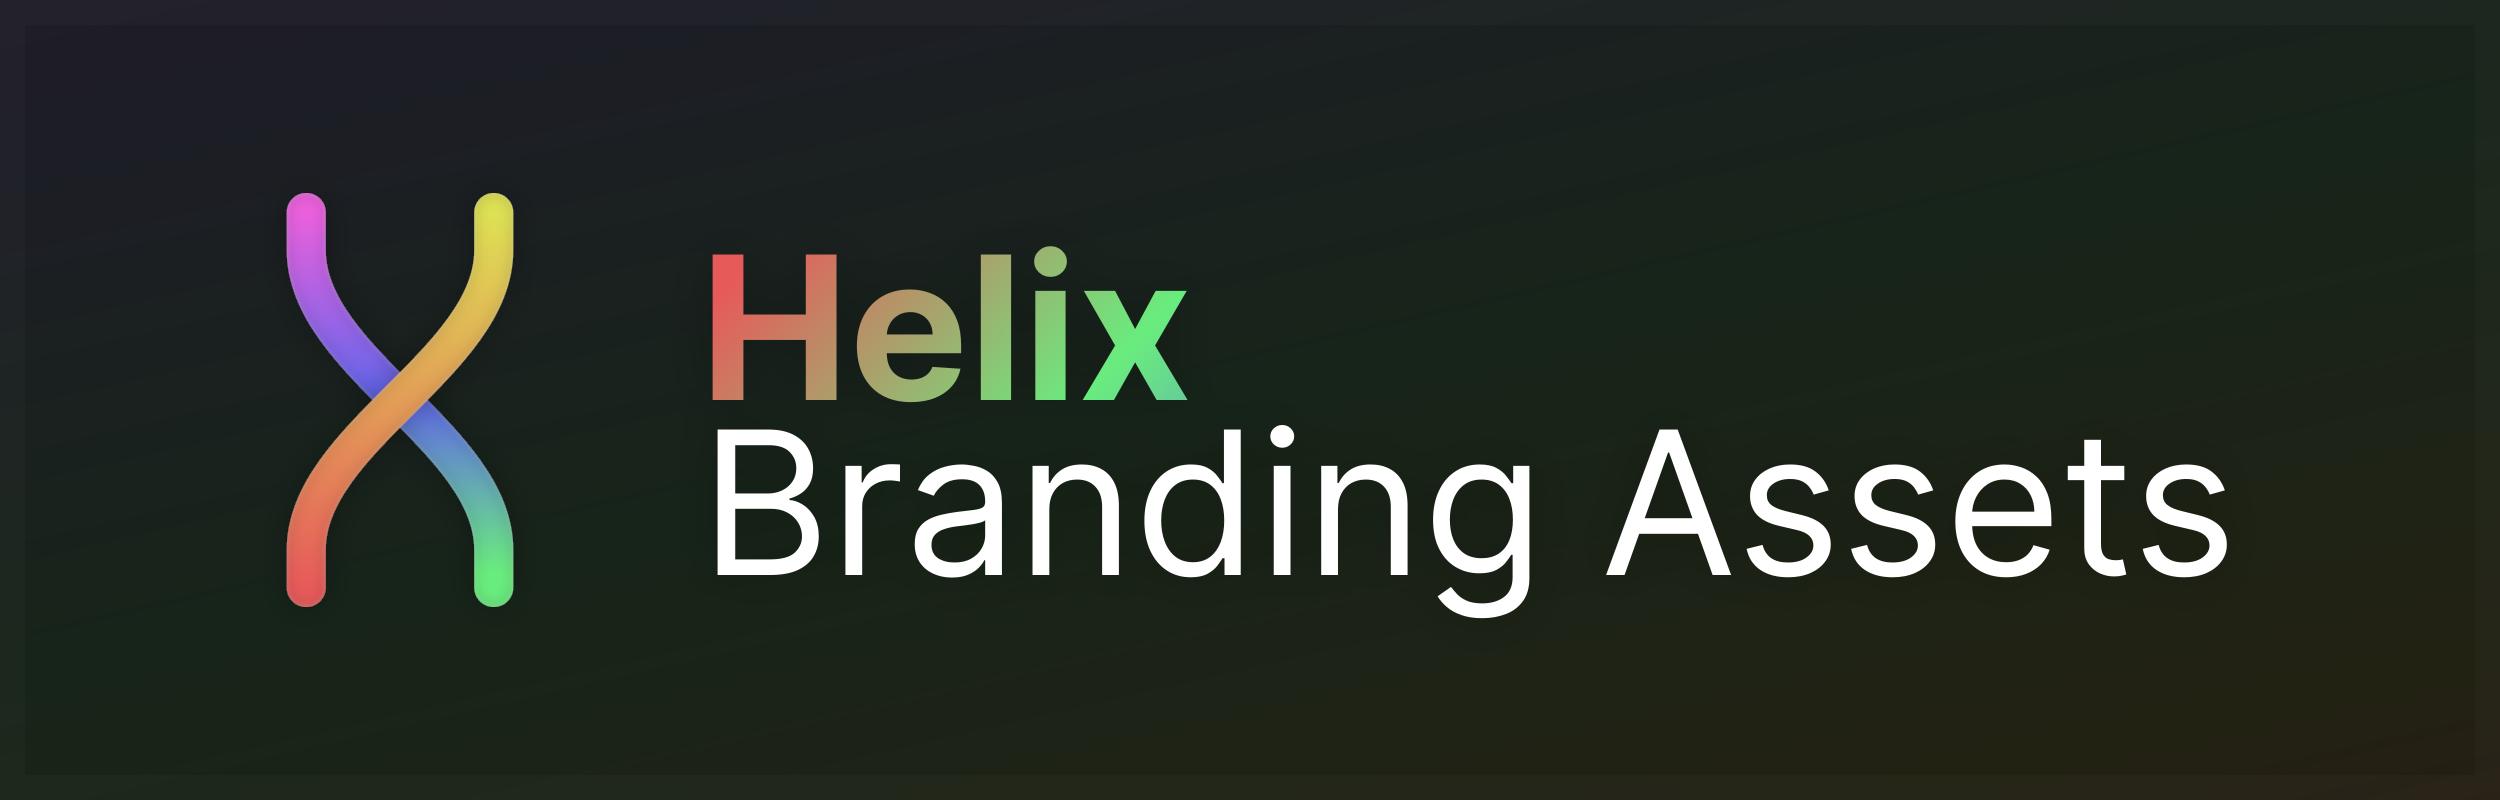
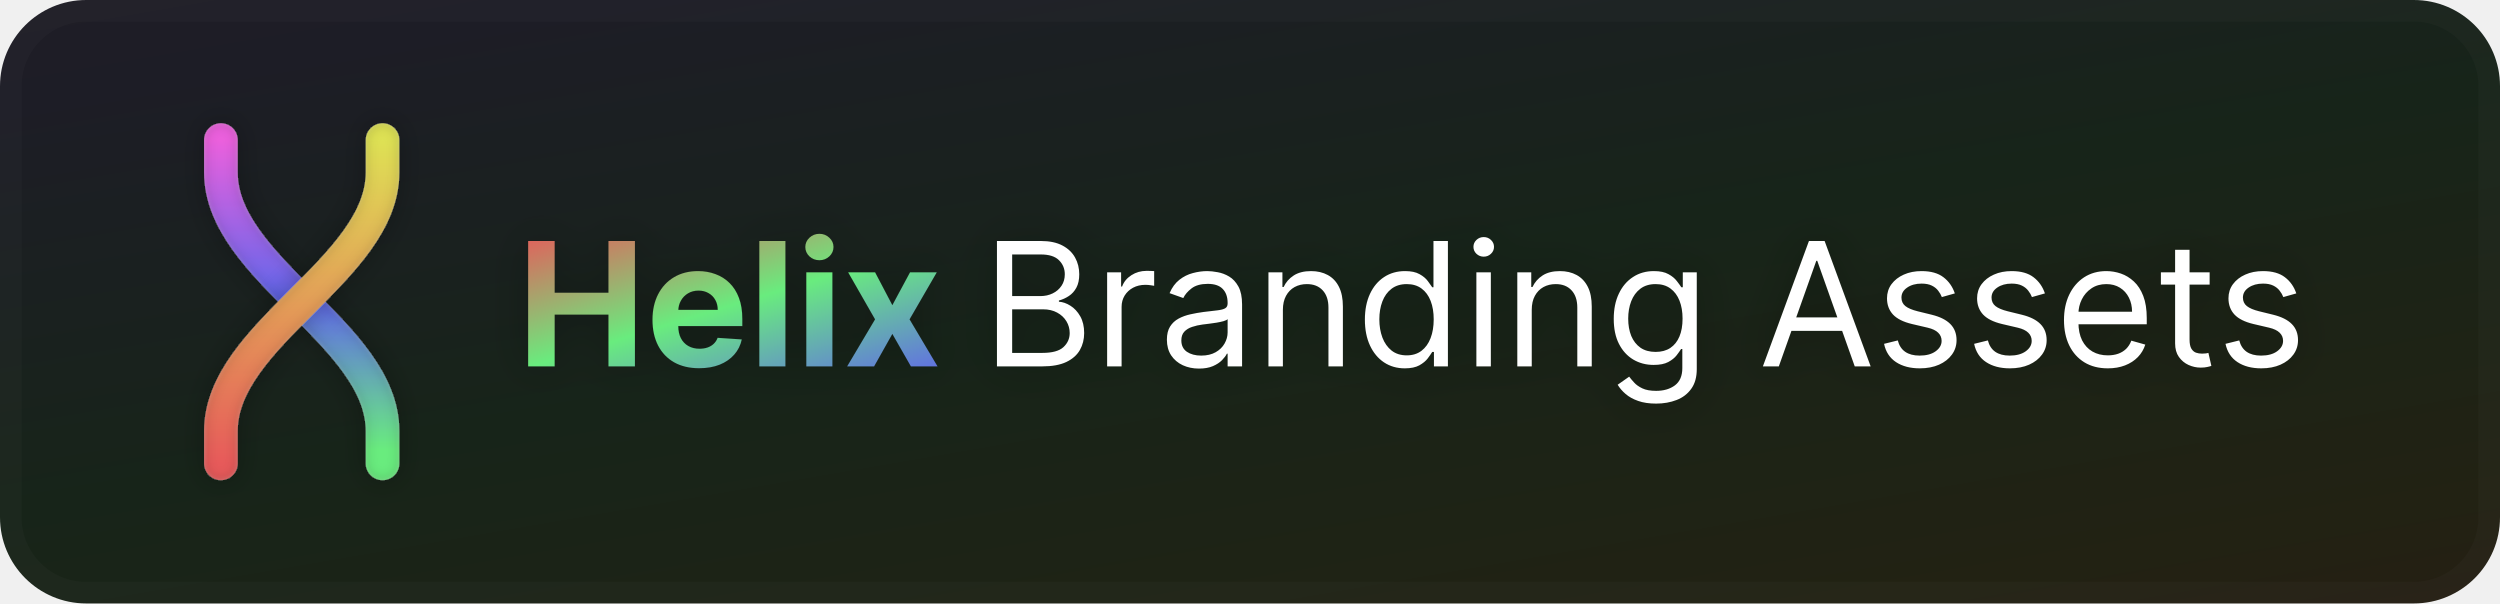
- <svg xmlns="http://www.w3.org/2000/svg" width="100" height="32" viewBox="0 0 100 32" fill="none">
-   <rect width="100" height="32" fill="url(#paint0_linear_5_78)" />
-   <g filter="url(#filter0_dii_5_78)">
-     <path d="M19.75 23.5C19.75 23 19.75 24.4 19.75 22C19.75 17.5 12.25 14.5 12.25 10C12.25 7.6 12.25 9.25 12.25 8.5" stroke="url(#paint1_linear_5_78)" stroke-width="1.562" stroke-linecap="round" />
+ <svg xmlns="http://www.w3.org/2000/svg" width="116" height="28" viewBox="0 0 116 28" fill="none">
+   <rect width="116" height="28" rx="4" fill="url(#paint0_linear_5_79)" />
+   <g filter="url(#filter0_dii_5_79)">
+     <path d="M17.75 21.5C17.75 21 17.75 22.4 17.75 20C17.75 15.5 10.25 12.5 10.25 8C10.25 5.6 10.25 7.25 10.25 6.5" stroke="url(#paint1_linear_5_79)" stroke-width="1.562" stroke-linecap="round" />
  </g>
-   <g filter="url(#filter1_dii_5_78)">
-     <path d="M12.25 23.5C12.25 23 12.25 24.4 12.25 22C12.25 17.5 19.75 14.5 19.75 10C19.75 7.6 19.75 9.25 19.75 8.5" stroke="url(#paint2_linear_5_78)" stroke-width="1.562" stroke-linecap="round" />
+   <g filter="url(#filter1_dii_5_79)">
+     <path d="M10.25 21.5C10.25 21 10.25 22.4 10.25 20C10.25 15.5 17.75 12.5 17.75 8C17.75 5.6 17.75 7.25 17.75 6.5" stroke="url(#paint2_linear_5_79)" stroke-width="1.562" stroke-linecap="round" />
  </g>
-   <g filter="url(#filter2_d_5_78)">
-     <path d="M28.506 16V10.182H29.736V12.582H32.233V10.182H33.46V16H32.233V13.597H29.736V16H28.506ZM36.44 16.085C35.992 16.085 35.605 15.994 35.281 15.812C34.959 15.629 34.711 15.369 34.537 15.034C34.363 14.697 34.276 14.298 34.276 13.838C34.276 13.389 34.363 12.995 34.537 12.656C34.711 12.317 34.956 12.053 35.273 11.864C35.591 11.674 35.964 11.579 36.392 11.579C36.68 11.579 36.948 11.626 37.196 11.719C37.446 11.81 37.664 11.947 37.849 12.131C38.037 12.314 38.183 12.546 38.287 12.824C38.391 13.1 38.443 13.424 38.443 13.796V14.128H34.758V13.378H37.304C37.304 13.204 37.266 13.049 37.19 12.915C37.115 12.78 37.01 12.675 36.875 12.599C36.742 12.522 36.588 12.483 36.412 12.483C36.228 12.483 36.065 12.526 35.923 12.611C35.783 12.694 35.673 12.807 35.594 12.949C35.514 13.089 35.474 13.245 35.472 13.418V14.131C35.472 14.347 35.511 14.533 35.591 14.69C35.672 14.848 35.787 14.969 35.935 15.054C36.082 15.139 36.258 15.182 36.46 15.182C36.595 15.182 36.718 15.163 36.83 15.125C36.941 15.087 37.037 15.03 37.117 14.954C37.196 14.879 37.257 14.786 37.298 14.676L38.418 14.75C38.361 15.019 38.244 15.254 38.068 15.454C37.894 15.653 37.669 15.809 37.392 15.921C37.117 16.03 36.8 16.085 36.44 16.085ZM40.443 10.182V16H39.233V10.182H40.443ZM41.413 16V11.636H42.623V16H41.413ZM42.021 11.074C41.841 11.074 41.686 11.014 41.557 10.895C41.431 10.774 41.367 10.629 41.367 10.46C41.367 10.294 41.431 10.151 41.557 10.031C41.686 9.91 41.841 9.849 42.021 9.849C42.2 9.849 42.354 9.91 42.481 10.031C42.61 10.151 42.674 10.294 42.674 10.46C42.674 10.629 42.61 10.774 42.481 10.895C42.354 11.014 42.2 11.074 42.021 11.074ZM44.604 11.636L45.405 13.162L46.226 11.636H47.467L46.203 13.818L47.501 16H46.266L45.405 14.492L44.558 16H43.308L44.604 13.818L43.354 11.636H44.604Z" fill="url(#paint3_linear_5_78)" />
-     <path d="M28.704 23V17.182H30.739C31.144 17.182 31.478 17.252 31.741 17.392C32.005 17.53 32.201 17.717 32.33 17.952C32.458 18.185 32.523 18.443 32.523 18.727C32.523 18.977 32.478 19.184 32.389 19.347C32.302 19.509 32.187 19.638 32.043 19.733C31.901 19.828 31.746 19.898 31.579 19.943V20C31.758 20.011 31.937 20.074 32.117 20.188C32.296 20.301 32.447 20.464 32.568 20.676C32.689 20.888 32.75 21.148 32.75 21.454C32.75 21.746 32.684 22.009 32.551 22.241C32.419 22.474 32.209 22.659 31.923 22.796C31.637 22.932 31.265 23 30.807 23H28.704ZM29.409 22.375H30.807C31.267 22.375 31.594 22.286 31.787 22.108C31.982 21.928 32.08 21.71 32.08 21.454C32.08 21.258 32.029 21.076 31.929 20.909C31.829 20.741 31.686 20.606 31.5 20.506C31.314 20.403 31.095 20.352 30.841 20.352H29.409V22.375ZM29.409 19.739H30.716C30.928 19.739 31.119 19.697 31.29 19.614C31.462 19.53 31.599 19.413 31.699 19.261C31.801 19.11 31.852 18.932 31.852 18.727C31.852 18.472 31.763 18.255 31.585 18.077C31.407 17.897 31.125 17.807 30.739 17.807H29.409V19.739ZM33.817 23V18.636H34.465V19.296H34.51C34.59 19.079 34.733 18.904 34.942 18.77C35.15 18.635 35.385 18.568 35.646 18.568C35.696 18.568 35.757 18.569 35.831 18.571C35.905 18.573 35.961 18.576 35.999 18.579V19.261C35.976 19.256 35.924 19.247 35.842 19.236C35.763 19.223 35.678 19.216 35.59 19.216C35.377 19.216 35.188 19.26 35.021 19.349C34.856 19.437 34.726 19.558 34.629 19.713C34.535 19.866 34.487 20.042 34.487 20.239V23H33.817ZM38.077 23.102C37.801 23.102 37.55 23.05 37.325 22.946C37.099 22.84 36.92 22.688 36.788 22.489C36.655 22.288 36.589 22.046 36.589 21.761C36.589 21.511 36.638 21.309 36.736 21.153C36.835 20.996 36.967 20.873 37.131 20.784C37.296 20.695 37.478 20.629 37.677 20.585C37.878 20.54 38.079 20.504 38.282 20.477C38.547 20.443 38.762 20.418 38.927 20.401C39.093 20.382 39.215 20.35 39.291 20.307C39.368 20.263 39.407 20.188 39.407 20.079V20.057C39.407 19.776 39.33 19.559 39.177 19.403C39.025 19.248 38.795 19.171 38.486 19.171C38.166 19.171 37.916 19.241 37.734 19.381C37.552 19.521 37.424 19.671 37.35 19.829L36.714 19.602C36.827 19.337 36.979 19.131 37.168 18.983C37.36 18.833 37.568 18.729 37.793 18.671C38.021 18.61 38.244 18.579 38.464 18.579C38.604 18.579 38.765 18.597 38.947 18.631C39.13 18.663 39.307 18.73 39.478 18.832C39.65 18.935 39.793 19.089 39.907 19.296C40.021 19.502 40.077 19.778 40.077 20.125V23H39.407V22.409H39.373C39.327 22.504 39.252 22.605 39.146 22.713C39.039 22.821 38.898 22.913 38.722 22.989C38.546 23.064 38.331 23.102 38.077 23.102ZM38.18 22.5C38.445 22.5 38.668 22.448 38.85 22.344C39.034 22.24 39.172 22.105 39.265 21.94C39.36 21.776 39.407 21.602 39.407 21.421V20.807C39.379 20.841 39.316 20.872 39.219 20.901C39.125 20.927 39.015 20.951 38.89 20.972C38.767 20.991 38.647 21.008 38.529 21.023C38.414 21.036 38.32 21.047 38.248 21.057C38.074 21.079 37.911 21.116 37.759 21.168C37.61 21.217 37.488 21.292 37.396 21.392C37.305 21.491 37.259 21.625 37.259 21.796C37.259 22.028 37.345 22.204 37.518 22.324C37.692 22.441 37.913 22.5 38.18 22.5ZM41.972 20.375V23H41.301V18.636H41.949V19.318H42.006C42.108 19.097 42.263 18.919 42.472 18.784C42.68 18.648 42.949 18.579 43.278 18.579C43.574 18.579 43.832 18.64 44.054 18.761C44.276 18.881 44.448 19.062 44.571 19.307C44.694 19.549 44.756 19.856 44.756 20.227V23H44.085V20.273C44.085 19.93 43.996 19.663 43.818 19.472C43.64 19.278 43.396 19.182 43.085 19.182C42.871 19.182 42.68 19.228 42.511 19.321C42.345 19.414 42.213 19.549 42.117 19.727C42.02 19.905 41.972 20.121 41.972 20.375ZM47.629 23.091C47.265 23.091 46.944 22.999 46.666 22.815C46.387 22.63 46.169 22.368 46.012 22.031C45.855 21.692 45.776 21.292 45.776 20.829C45.776 20.371 45.855 19.974 46.012 19.636C46.169 19.299 46.388 19.039 46.668 18.855C46.949 18.671 47.273 18.579 47.64 18.579C47.924 18.579 48.148 18.627 48.313 18.722C48.48 18.814 48.607 18.921 48.694 19.04C48.783 19.157 48.852 19.254 48.901 19.329H48.958V17.182H49.629V23H48.981V22.329H48.901C48.852 22.409 48.782 22.509 48.691 22.631C48.6 22.75 48.47 22.857 48.302 22.952C48.133 23.044 47.909 23.091 47.629 23.091ZM47.719 22.489C47.988 22.489 48.216 22.419 48.401 22.278C48.587 22.136 48.728 21.94 48.825 21.69C48.921 21.438 48.969 21.148 48.969 20.818C48.969 20.492 48.922 20.207 48.827 19.963C48.733 19.717 48.593 19.526 48.407 19.389C48.221 19.251 47.992 19.182 47.719 19.182C47.435 19.182 47.199 19.255 47.009 19.401C46.822 19.544 46.681 19.741 46.586 19.989C46.493 20.235 46.447 20.511 46.447 20.818C46.447 21.129 46.494 21.411 46.589 21.665C46.685 21.917 46.827 22.117 47.015 22.267C47.204 22.415 47.439 22.489 47.719 22.489ZM50.95 23V18.636H51.62V23H50.95ZM51.291 17.909C51.16 17.909 51.047 17.865 50.952 17.776C50.86 17.687 50.813 17.579 50.813 17.454C50.813 17.329 50.86 17.223 50.952 17.134C51.047 17.044 51.16 17 51.291 17C51.421 17 51.533 17.044 51.626 17.134C51.72 17.223 51.768 17.329 51.768 17.454C51.768 17.579 51.72 17.687 51.626 17.776C51.533 17.865 51.421 17.909 51.291 17.909ZM53.519 20.375V23H52.848V18.636H53.496V19.318H53.553C53.655 19.097 53.81 18.919 54.019 18.784C54.227 18.648 54.496 18.579 54.825 18.579C55.121 18.579 55.379 18.64 55.601 18.761C55.822 18.881 55.995 19.062 56.118 19.307C56.241 19.549 56.303 19.856 56.303 20.227V23H55.632V20.273C55.632 19.93 55.543 19.663 55.365 19.472C55.187 19.278 54.943 19.182 54.632 19.182C54.418 19.182 54.227 19.228 54.058 19.321C53.892 19.414 53.76 19.549 53.663 19.727C53.567 19.905 53.519 20.121 53.519 20.375ZM59.289 24.727C58.965 24.727 58.687 24.686 58.454 24.602C58.221 24.521 58.027 24.413 57.871 24.278C57.718 24.146 57.596 24.004 57.505 23.852L58.039 23.477C58.1 23.557 58.176 23.648 58.269 23.75C58.362 23.854 58.489 23.944 58.65 24.02C58.813 24.098 59.026 24.136 59.289 24.136C59.641 24.136 59.932 24.051 60.161 23.881C60.39 23.71 60.505 23.443 60.505 23.079V22.193H60.448C60.399 22.273 60.329 22.371 60.238 22.489C60.149 22.604 60.02 22.707 59.852 22.798C59.685 22.887 59.459 22.932 59.175 22.932C58.823 22.932 58.507 22.849 58.227 22.682C57.948 22.515 57.727 22.273 57.565 21.954C57.404 21.636 57.323 21.25 57.323 20.796C57.323 20.349 57.402 19.959 57.559 19.628C57.716 19.294 57.935 19.037 58.215 18.855C58.495 18.671 58.819 18.579 59.187 18.579C59.471 18.579 59.696 18.627 59.863 18.722C60.032 18.814 60.16 18.921 60.249 19.04C60.34 19.157 60.41 19.254 60.459 19.329H60.528V18.636H61.175V23.125C61.175 23.5 61.09 23.805 60.92 24.04C60.751 24.276 60.524 24.45 60.238 24.56C59.954 24.671 59.638 24.727 59.289 24.727ZM59.266 22.329C59.535 22.329 59.763 22.268 59.948 22.145C60.134 22.022 60.275 21.845 60.371 21.614C60.468 21.383 60.516 21.106 60.516 20.784C60.516 20.47 60.469 20.192 60.374 19.952C60.28 19.711 60.139 19.523 59.954 19.386C59.768 19.25 59.539 19.182 59.266 19.182C58.982 19.182 58.745 19.254 58.556 19.398C58.369 19.542 58.227 19.735 58.133 19.977C58.04 20.22 57.994 20.489 57.994 20.784C57.994 21.087 58.041 21.355 58.136 21.588C58.232 21.819 58.374 22.001 58.562 22.134C58.751 22.264 58.986 22.329 59.266 22.329ZM64.982 23H64.244L66.38 17.182H67.107L69.244 23H68.505L66.766 18.102H66.721L64.982 23ZM65.255 20.727H68.232V21.352H65.255V20.727ZM73.15 19.614L72.548 19.784C72.51 19.684 72.454 19.586 72.38 19.491C72.308 19.395 72.21 19.315 72.085 19.253C71.96 19.19 71.799 19.159 71.604 19.159C71.337 19.159 71.115 19.221 70.937 19.344C70.761 19.465 70.673 19.619 70.673 19.807C70.673 19.974 70.733 20.105 70.854 20.202C70.976 20.298 71.165 20.379 71.423 20.443L72.07 20.602C72.46 20.697 72.751 20.842 72.942 21.037C73.134 21.23 73.229 21.479 73.229 21.784C73.229 22.034 73.157 22.258 73.013 22.454C72.871 22.651 72.673 22.807 72.417 22.921C72.161 23.034 71.864 23.091 71.525 23.091C71.08 23.091 70.711 22.994 70.42 22.801C70.128 22.608 69.943 22.326 69.866 21.954L70.502 21.796C70.563 22.03 70.677 22.206 70.846 22.324C71.016 22.441 71.239 22.5 71.513 22.5C71.826 22.5 72.074 22.434 72.258 22.301C72.443 22.167 72.536 22.006 72.536 21.818C72.536 21.667 72.483 21.54 72.377 21.438C72.271 21.333 72.108 21.256 71.888 21.204L71.161 21.034C70.762 20.939 70.468 20.793 70.281 20.594C70.095 20.393 70.002 20.142 70.002 19.841C70.002 19.595 70.071 19.377 70.21 19.188C70.35 18.998 70.54 18.849 70.781 18.741C71.023 18.634 71.298 18.579 71.604 18.579C72.036 18.579 72.375 18.674 72.621 18.864C72.87 19.053 73.046 19.303 73.15 19.614ZM77.329 19.614L76.727 19.784C76.689 19.684 76.633 19.586 76.56 19.491C76.488 19.395 76.389 19.315 76.264 19.253C76.139 19.19 75.979 19.159 75.784 19.159C75.517 19.159 75.294 19.221 75.117 19.344C74.94 19.465 74.852 19.619 74.852 19.807C74.852 19.974 74.913 20.105 75.034 20.202C75.155 20.298 75.345 20.379 75.602 20.443L76.25 20.602C76.64 20.697 76.931 20.842 77.122 21.037C77.313 21.23 77.409 21.479 77.409 21.784C77.409 22.034 77.337 22.258 77.193 22.454C77.051 22.651 76.852 22.807 76.597 22.921C76.341 23.034 76.044 23.091 75.704 23.091C75.26 23.091 74.891 22.994 74.599 22.801C74.308 22.608 74.123 22.326 74.046 21.954L74.682 21.796C74.742 22.03 74.857 22.206 75.026 22.324C75.196 22.441 75.419 22.5 75.693 22.5C76.006 22.5 76.254 22.434 76.438 22.301C76.623 22.167 76.716 22.006 76.716 21.818C76.716 21.667 76.663 21.54 76.557 21.438C76.451 21.333 76.288 21.256 76.068 21.204L75.341 21.034C74.941 20.939 74.648 20.793 74.46 20.594C74.275 20.393 74.182 20.142 74.182 19.841C74.182 19.595 74.251 19.377 74.389 19.188C74.529 18.998 74.72 18.849 74.96 18.741C75.203 18.634 75.477 18.579 75.784 18.579C76.216 18.579 76.555 18.674 76.801 18.864C77.049 19.053 77.225 19.303 77.329 19.614ZM80.248 23.091C79.827 23.091 79.465 22.998 79.16 22.812C78.857 22.625 78.623 22.364 78.458 22.028C78.295 21.691 78.214 21.299 78.214 20.852C78.214 20.405 78.295 20.011 78.458 19.671C78.623 19.328 78.852 19.061 79.146 18.869C79.441 18.676 79.786 18.579 80.18 18.579C80.407 18.579 80.631 18.617 80.853 18.693C81.075 18.769 81.276 18.892 81.458 19.062C81.64 19.231 81.785 19.454 81.893 19.733C82.001 20.011 82.055 20.354 82.055 20.761V21.046H78.691V20.466H81.373C81.373 20.22 81.324 20 81.225 19.807C81.129 19.614 80.99 19.461 80.81 19.349C80.632 19.238 80.422 19.182 80.18 19.182C79.913 19.182 79.682 19.248 79.487 19.381C79.293 19.511 79.145 19.682 79.04 19.892C78.936 20.102 78.884 20.328 78.884 20.568V20.954C78.884 21.284 78.941 21.563 79.055 21.793C79.17 22.02 79.33 22.193 79.535 22.312C79.739 22.43 79.977 22.489 80.248 22.489C80.424 22.489 80.583 22.464 80.725 22.415C80.869 22.364 80.993 22.288 81.097 22.188C81.201 22.085 81.282 21.958 81.339 21.807L81.987 21.989C81.918 22.208 81.804 22.401 81.643 22.568C81.482 22.733 81.283 22.862 81.046 22.954C80.809 23.046 80.543 23.091 80.248 23.091ZM84.972 18.636V19.204H82.711V18.636H84.972ZM83.37 17.591H84.04V21.75C84.04 21.939 84.068 22.081 84.123 22.176C84.18 22.269 84.252 22.331 84.339 22.364C84.428 22.394 84.522 22.409 84.62 22.409C84.694 22.409 84.754 22.405 84.802 22.398C84.849 22.388 84.887 22.381 84.915 22.375L85.052 22.977C85.006 22.994 84.943 23.011 84.862 23.028C84.78 23.047 84.677 23.057 84.552 23.057C84.362 23.057 84.177 23.016 83.995 22.935C83.815 22.853 83.665 22.729 83.546 22.562C83.429 22.396 83.37 22.186 83.37 21.932V17.591ZM88.994 19.614L88.391 19.784C88.353 19.684 88.298 19.586 88.224 19.491C88.152 19.395 88.053 19.315 87.928 19.253C87.803 19.19 87.643 19.159 87.448 19.159C87.181 19.159 86.959 19.221 86.781 19.344C86.604 19.465 86.516 19.619 86.516 19.807C86.516 19.974 86.577 20.105 86.698 20.202C86.819 20.298 87.009 20.379 87.266 20.443L87.914 20.602C88.304 20.697 88.595 20.842 88.786 21.037C88.978 21.23 89.073 21.479 89.073 21.784C89.073 22.034 89.001 22.258 88.857 22.454C88.715 22.651 88.516 22.807 88.261 22.921C88.005 23.034 87.708 23.091 87.369 23.091C86.924 23.091 86.555 22.994 86.263 22.801C85.972 22.608 85.787 22.326 85.71 21.954L86.346 21.796C86.406 22.03 86.521 22.206 86.69 22.324C86.86 22.441 87.083 22.5 87.357 22.5C87.67 22.5 87.918 22.434 88.102 22.301C88.287 22.167 88.38 22.006 88.38 21.818C88.38 21.667 88.327 21.54 88.221 21.438C88.115 21.333 87.952 21.256 87.732 21.204L87.005 21.034C86.605 20.939 86.312 20.793 86.124 20.594C85.939 20.393 85.846 20.142 85.846 19.841C85.846 19.595 85.915 19.377 86.053 19.188C86.193 18.998 86.384 18.849 86.624 18.741C86.867 18.634 87.141 18.579 87.448 18.579C87.88 18.579 88.219 18.674 88.465 18.864C88.713 19.053 88.889 19.303 88.994 19.614Z" fill="white" />
+   <g filter="url(#filter2_d_5_79)">
+     <path d="M24.506 17V11.182H25.736V13.582H28.233V11.182H29.46V17H28.233V14.597H25.736V17H24.506ZM32.44 17.085C31.991 17.085 31.605 16.994 31.281 16.812C30.959 16.629 30.711 16.369 30.537 16.034C30.363 15.697 30.276 15.298 30.276 14.838C30.276 14.389 30.363 13.995 30.537 13.656C30.711 13.317 30.956 13.053 31.273 12.864C31.591 12.674 31.964 12.579 32.392 12.579C32.68 12.579 32.948 12.626 33.196 12.719C33.446 12.81 33.664 12.947 33.849 13.131C34.037 13.314 34.183 13.546 34.287 13.824C34.391 14.1 34.443 14.424 34.443 14.796V15.128H30.759V14.378H33.304C33.304 14.204 33.266 14.049 33.19 13.915C33.115 13.78 33.01 13.675 32.875 13.599C32.742 13.522 32.588 13.483 32.412 13.483C32.228 13.483 32.065 13.526 31.923 13.611C31.783 13.694 31.673 13.807 31.594 13.949C31.514 14.089 31.474 14.245 31.472 14.418V15.131C31.472 15.347 31.511 15.533 31.591 15.69C31.672 15.848 31.787 15.969 31.935 16.054C32.082 16.139 32.258 16.182 32.46 16.182C32.595 16.182 32.718 16.163 32.83 16.125C32.941 16.087 33.037 16.03 33.117 15.954C33.196 15.879 33.257 15.786 33.298 15.676L34.418 15.75C34.361 16.019 34.244 16.254 34.068 16.454C33.894 16.653 33.669 16.809 33.392 16.921C33.117 17.03 32.8 17.085 32.44 17.085ZM36.443 11.182V17H35.233V11.182H36.443ZM37.413 17V12.636H38.623V17H37.413ZM38.021 12.074C37.841 12.074 37.686 12.014 37.557 11.895C37.431 11.774 37.367 11.629 37.367 11.46C37.367 11.294 37.431 11.151 37.557 11.031C37.686 10.91 37.841 10.849 38.021 10.849C38.2 10.849 38.354 10.91 38.481 11.031C38.61 11.151 38.674 11.294 38.674 11.46C38.674 11.629 38.61 11.774 38.481 11.895C38.354 12.014 38.2 12.074 38.021 12.074ZM40.604 12.636L41.405 14.162L42.226 12.636H43.467L42.203 14.818L43.501 17H42.266L41.405 15.492L40.558 17H39.308L40.604 14.818L39.354 12.636H40.604Z" fill="url(#paint3_linear_5_79)" />
+     <path d="M46.259 17V11.182H48.293C48.699 11.182 49.033 11.252 49.296 11.392C49.559 11.53 49.755 11.717 49.884 11.952C50.013 12.185 50.077 12.443 50.077 12.727C50.077 12.977 50.033 13.184 49.944 13.347C49.857 13.509 49.741 13.638 49.597 13.733C49.455 13.828 49.301 13.898 49.134 13.943V14C49.312 14.011 49.491 14.074 49.671 14.188C49.851 14.301 50.002 14.464 50.123 14.676C50.244 14.888 50.305 15.148 50.305 15.454C50.305 15.746 50.238 16.009 50.106 16.241C49.973 16.474 49.764 16.659 49.478 16.796C49.192 16.932 48.82 17 48.361 17H46.259ZM46.964 16.375H48.361C48.822 16.375 49.148 16.286 49.342 16.108C49.537 15.928 49.634 15.71 49.634 15.454C49.634 15.258 49.584 15.076 49.484 14.909C49.383 14.741 49.24 14.606 49.055 14.506C48.869 14.403 48.649 14.352 48.396 14.352H46.964V16.375ZM46.964 13.739H48.271C48.483 13.739 48.674 13.697 48.844 13.614C49.017 13.53 49.153 13.413 49.254 13.261C49.356 13.11 49.407 12.932 49.407 12.727C49.407 12.472 49.318 12.255 49.14 12.077C48.962 11.897 48.68 11.807 48.293 11.807H46.964V13.739ZM51.371 17V12.636H52.019V13.296H52.065C52.144 13.079 52.288 12.904 52.496 12.77C52.705 12.635 52.94 12.568 53.201 12.568C53.25 12.568 53.312 12.569 53.386 12.571C53.459 12.573 53.515 12.576 53.553 12.579V13.261C53.531 13.256 53.478 13.247 53.397 13.236C53.318 13.223 53.233 13.216 53.144 13.216C52.932 13.216 52.743 13.26 52.576 13.349C52.411 13.437 52.281 13.558 52.184 13.713C52.089 13.867 52.042 14.042 52.042 14.239V17H51.371ZM55.632 17.102C55.356 17.102 55.105 17.05 54.879 16.946C54.654 16.84 54.475 16.688 54.342 16.489C54.21 16.288 54.144 16.046 54.144 15.761C54.144 15.511 54.193 15.309 54.291 15.153C54.39 14.996 54.521 14.873 54.686 14.784C54.851 14.695 55.033 14.629 55.231 14.585C55.432 14.54 55.634 14.504 55.837 14.477C56.102 14.443 56.317 14.418 56.481 14.401C56.648 14.382 56.769 14.35 56.845 14.307C56.923 14.263 56.962 14.188 56.962 14.079V14.057C56.962 13.777 56.885 13.559 56.731 13.403C56.58 13.248 56.35 13.171 56.041 13.171C55.721 13.171 55.47 13.241 55.288 13.381C55.106 13.521 54.979 13.671 54.905 13.829L54.269 13.602C54.382 13.337 54.534 13.131 54.723 12.983C54.914 12.833 55.123 12.729 55.348 12.671C55.575 12.61 55.799 12.579 56.019 12.579C56.159 12.579 56.32 12.597 56.501 12.631C56.685 12.663 56.862 12.73 57.033 12.832C57.205 12.935 57.348 13.089 57.462 13.296C57.575 13.502 57.632 13.778 57.632 14.125V17H56.962V16.409H56.928C56.882 16.504 56.806 16.605 56.7 16.713C56.594 16.821 56.453 16.913 56.277 16.989C56.101 17.064 55.886 17.102 55.632 17.102ZM55.734 16.5C55.999 16.5 56.223 16.448 56.405 16.344C56.589 16.24 56.727 16.105 56.82 15.94C56.914 15.776 56.962 15.602 56.962 15.421V14.807C56.933 14.841 56.871 14.872 56.774 14.901C56.679 14.927 56.57 14.951 56.445 14.972C56.322 14.991 56.201 15.008 56.084 15.023C55.968 15.036 55.874 15.047 55.803 15.057C55.628 15.079 55.465 15.117 55.314 15.168C55.164 15.217 55.043 15.292 54.95 15.392C54.859 15.491 54.814 15.625 54.814 15.796C54.814 16.028 54.9 16.204 55.072 16.324C55.247 16.441 55.467 16.5 55.734 16.5ZM59.526 14.375V17H58.856V12.636H59.504V13.318H59.56C59.663 13.097 59.818 12.919 60.026 12.784C60.235 12.648 60.504 12.579 60.833 12.579C61.129 12.579 61.387 12.64 61.609 12.761C61.83 12.881 62.003 13.062 62.126 13.307C62.249 13.549 62.31 13.856 62.31 14.227V17H61.64V14.273C61.64 13.93 61.551 13.663 61.373 13.472C61.195 13.278 60.95 13.182 60.64 13.182C60.426 13.182 60.235 13.228 60.066 13.321C59.899 13.414 59.768 13.549 59.671 13.727C59.575 13.905 59.526 14.121 59.526 14.375ZM65.183 17.091C64.82 17.091 64.499 16.999 64.22 16.815C63.942 16.63 63.724 16.368 63.567 16.031C63.41 15.692 63.331 15.292 63.331 14.829C63.331 14.371 63.41 13.973 63.567 13.636C63.724 13.299 63.943 13.039 64.223 12.855C64.503 12.671 64.827 12.579 65.195 12.579C65.479 12.579 65.703 12.627 65.868 12.722C66.035 12.814 66.162 12.921 66.249 13.04C66.338 13.157 66.407 13.254 66.456 13.329H66.513V11.182H67.183V17H66.535V16.329H66.456C66.407 16.409 66.337 16.509 66.246 16.631C66.155 16.75 66.025 16.857 65.856 16.952C65.688 17.044 65.463 17.091 65.183 17.091ZM65.274 16.489C65.543 16.489 65.77 16.419 65.956 16.278C66.142 16.136 66.283 15.94 66.379 15.69C66.476 15.438 66.524 15.148 66.524 14.818C66.524 14.492 66.477 14.207 66.382 13.963C66.287 13.717 66.147 13.526 65.962 13.389C65.776 13.251 65.547 13.182 65.274 13.182C64.99 13.182 64.753 13.255 64.564 13.401C64.376 13.544 64.235 13.741 64.141 13.989C64.048 14.235 64.001 14.511 64.001 14.818C64.001 15.129 64.049 15.411 64.144 15.665C64.24 15.917 64.382 16.117 64.57 16.267C64.759 16.415 64.994 16.489 65.274 16.489ZM68.504 17V12.636H69.175V17H68.504ZM68.845 11.909C68.715 11.909 68.602 11.865 68.507 11.776C68.414 11.687 68.368 11.579 68.368 11.454C68.368 11.329 68.414 11.223 68.507 11.133C68.602 11.044 68.715 11 68.845 11C68.976 11 69.088 11.044 69.18 11.133C69.275 11.223 69.322 11.329 69.322 11.454C69.322 11.579 69.275 11.687 69.18 11.776C69.088 11.865 68.976 11.909 68.845 11.909ZM71.073 14.375V17H70.403V12.636H71.05V13.318H71.107C71.21 13.097 71.365 12.919 71.573 12.784C71.781 12.648 72.05 12.579 72.38 12.579C72.675 12.579 72.934 12.64 73.156 12.761C73.377 12.881 73.549 13.062 73.673 13.307C73.796 13.549 73.857 13.856 73.857 14.227V17H73.187V14.273C73.187 13.93 73.098 13.663 72.92 13.472C72.742 13.278 72.497 13.182 72.187 13.182C71.973 13.182 71.781 13.228 71.613 13.321C71.446 13.414 71.315 13.549 71.218 13.727C71.121 13.905 71.073 14.121 71.073 14.375ZM76.844 18.727C76.52 18.727 76.242 18.686 76.008 18.602C75.776 18.521 75.581 18.413 75.426 18.278C75.273 18.146 75.151 18.004 75.06 17.852L75.594 17.477C75.654 17.557 75.731 17.648 75.824 17.75C75.917 17.854 76.044 17.944 76.204 18.02C76.367 18.098 76.581 18.136 76.844 18.136C77.196 18.136 77.487 18.051 77.716 17.881C77.945 17.71 78.06 17.443 78.06 17.079V16.193H78.003C77.954 16.273 77.883 16.371 77.793 16.489C77.704 16.604 77.575 16.707 77.406 16.798C77.24 16.887 77.014 16.932 76.73 16.932C76.378 16.932 76.062 16.849 75.781 16.682C75.503 16.515 75.282 16.273 75.119 15.954C74.958 15.636 74.878 15.25 74.878 14.796C74.878 14.348 74.956 13.959 75.114 13.628C75.271 13.294 75.49 13.037 75.77 12.855C76.05 12.671 76.374 12.579 76.742 12.579C77.026 12.579 77.251 12.627 77.418 12.722C77.586 12.814 77.715 12.921 77.804 13.04C77.895 13.157 77.965 13.254 78.014 13.329H78.082V12.636H78.73V17.125C78.73 17.5 78.645 17.805 78.474 18.04C78.306 18.276 78.079 18.45 77.793 18.56C77.508 18.671 77.192 18.727 76.844 18.727ZM76.821 16.329C77.09 16.329 77.317 16.268 77.503 16.145C77.688 16.022 77.829 15.845 77.926 15.614C78.023 15.383 78.071 15.106 78.071 14.784C78.071 14.47 78.024 14.192 77.929 13.952C77.834 13.711 77.694 13.523 77.508 13.386C77.323 13.25 77.094 13.182 76.821 13.182C76.537 13.182 76.3 13.254 76.111 13.398C75.923 13.542 75.782 13.735 75.688 13.977C75.595 14.22 75.548 14.489 75.548 14.784C75.548 15.087 75.596 15.355 75.69 15.588C75.787 15.819 75.929 16.001 76.117 16.134C76.306 16.264 76.541 16.329 76.821 16.329ZM82.537 17H81.798L83.935 11.182H84.662L86.798 17H86.06L84.321 12.102H84.276L82.537 17ZM82.81 14.727H85.787V15.352H82.81V14.727ZM90.704 13.614L90.102 13.784C90.064 13.684 90.008 13.586 89.935 13.492C89.863 13.395 89.764 13.315 89.639 13.253C89.514 13.19 89.354 13.159 89.159 13.159C88.892 13.159 88.669 13.221 88.492 13.344C88.315 13.465 88.227 13.619 88.227 13.807C88.227 13.973 88.288 14.105 88.409 14.202C88.53 14.298 88.72 14.379 88.977 14.443L89.625 14.602C90.015 14.697 90.306 14.842 90.497 15.037C90.688 15.23 90.784 15.479 90.784 15.784C90.784 16.034 90.712 16.258 90.568 16.454C90.426 16.651 90.227 16.807 89.972 16.921C89.716 17.034 89.419 17.091 89.079 17.091C88.635 17.091 88.266 16.994 87.974 16.801C87.683 16.608 87.498 16.326 87.421 15.954L88.057 15.796C88.117 16.03 88.232 16.206 88.401 16.324C88.571 16.441 88.794 16.5 89.068 16.5C89.381 16.5 89.629 16.434 89.812 16.301C89.998 16.167 90.091 16.006 90.091 15.818C90.091 15.667 90.038 15.54 89.932 15.438C89.826 15.333 89.663 15.256 89.443 15.204L88.716 15.034C88.316 14.939 88.023 14.793 87.835 14.594C87.65 14.393 87.557 14.142 87.557 13.841C87.557 13.595 87.626 13.377 87.764 13.188C87.904 12.998 88.095 12.849 88.335 12.742C88.578 12.633 88.852 12.579 89.159 12.579C89.591 12.579 89.93 12.674 90.176 12.864C90.424 13.053 90.6 13.303 90.704 13.614ZM94.884 13.614L94.282 13.784C94.244 13.684 94.188 13.586 94.114 13.492C94.042 13.395 93.944 13.315 93.819 13.253C93.694 13.19 93.534 13.159 93.339 13.159C93.072 13.159 92.849 13.221 92.671 13.344C92.495 13.465 92.407 13.619 92.407 13.807C92.407 13.973 92.468 14.105 92.589 14.202C92.71 14.298 92.899 14.379 93.157 14.443L93.805 14.602C94.195 14.697 94.486 14.842 94.677 15.037C94.868 15.23 94.964 15.479 94.964 15.784C94.964 16.034 94.892 16.258 94.748 16.454C94.606 16.651 94.407 16.807 94.151 16.921C93.896 17.034 93.598 17.091 93.259 17.091C92.814 17.091 92.446 16.994 92.154 16.801C91.862 16.608 91.678 16.326 91.6 15.954L92.237 15.796C92.297 16.03 92.412 16.206 92.58 16.324C92.751 16.441 92.973 16.5 93.248 16.5C93.56 16.5 93.808 16.434 93.992 16.301C94.178 16.167 94.271 16.006 94.271 15.818C94.271 15.667 94.218 15.54 94.112 15.438C94.005 15.333 93.843 15.256 93.623 15.204L92.896 15.034C92.496 14.939 92.202 14.793 92.015 14.594C91.829 14.393 91.737 14.142 91.737 13.841C91.737 13.595 91.806 13.377 91.944 13.188C92.084 12.998 92.274 12.849 92.515 12.742C92.757 12.633 93.032 12.579 93.339 12.579C93.771 12.579 94.11 12.674 94.356 12.864C94.604 13.053 94.78 13.303 94.884 13.614ZM97.803 17.091C97.382 17.091 97.019 16.998 96.715 16.812C96.412 16.625 96.178 16.364 96.013 16.028C95.85 15.691 95.769 15.299 95.769 14.852C95.769 14.405 95.85 14.011 96.013 13.671C96.178 13.328 96.407 13.061 96.7 12.869C96.996 12.676 97.34 12.579 97.734 12.579C97.962 12.579 98.186 12.617 98.408 12.693C98.629 12.769 98.831 12.892 99.013 13.062C99.195 13.231 99.34 13.454 99.447 13.733C99.555 14.011 99.609 14.354 99.609 14.761V15.046H96.246V14.466H98.928C98.928 14.22 98.878 14 98.78 13.807C98.683 13.614 98.545 13.461 98.365 13.349C98.187 13.238 97.977 13.182 97.734 13.182C97.467 13.182 97.236 13.248 97.041 13.381C96.848 13.511 96.699 13.682 96.595 13.892C96.491 14.102 96.439 14.328 96.439 14.568V14.954C96.439 15.284 96.496 15.563 96.609 15.793C96.725 16.02 96.885 16.193 97.09 16.312C97.294 16.43 97.532 16.489 97.803 16.489C97.979 16.489 98.138 16.464 98.28 16.415C98.424 16.364 98.548 16.288 98.652 16.188C98.756 16.085 98.837 15.958 98.894 15.807L99.541 15.989C99.473 16.208 99.358 16.401 99.197 16.568C99.037 16.733 98.838 16.862 98.601 16.954C98.364 17.046 98.098 17.091 97.803 17.091ZM102.527 12.636V13.204H100.266V12.636H102.527ZM100.925 11.591H101.595V15.75C101.595 15.939 101.623 16.081 101.678 16.176C101.734 16.269 101.806 16.331 101.893 16.364C101.982 16.394 102.076 16.409 102.175 16.409C102.249 16.409 102.309 16.405 102.357 16.398C102.404 16.388 102.442 16.381 102.47 16.375L102.607 16.977C102.561 16.994 102.498 17.011 102.416 17.028C102.335 17.047 102.232 17.057 102.107 17.057C101.917 17.057 101.732 17.016 101.55 16.935C101.37 16.853 101.22 16.729 101.101 16.562C100.983 16.396 100.925 16.186 100.925 15.932V11.591ZM106.548 13.614L105.946 13.784C105.908 13.684 105.852 13.586 105.778 13.492C105.706 13.395 105.608 13.315 105.483 13.253C105.358 13.19 105.198 13.159 105.003 13.159C104.736 13.159 104.513 13.221 104.335 13.344C104.159 13.465 104.071 13.619 104.071 13.807C104.071 13.973 104.132 14.105 104.253 14.202C104.374 14.298 104.563 14.379 104.821 14.443L105.469 14.602C105.859 14.697 106.15 14.842 106.341 15.037C106.532 15.23 106.628 15.479 106.628 15.784C106.628 16.034 106.556 16.258 106.412 16.454C106.27 16.651 106.071 16.807 105.815 16.921C105.56 17.034 105.262 17.091 104.923 17.091C104.478 17.091 104.11 16.994 103.818 16.801C103.527 16.608 103.342 16.326 103.264 15.954L103.901 15.796C103.961 16.03 104.076 16.206 104.244 16.324C104.415 16.441 104.637 16.5 104.912 16.5C105.224 16.5 105.473 16.434 105.656 16.301C105.842 16.167 105.935 16.006 105.935 15.818C105.935 15.667 105.882 15.54 105.776 15.438C105.67 15.333 105.507 15.256 105.287 15.204L104.56 15.034C104.16 14.939 103.866 14.793 103.679 14.594C103.493 14.393 103.401 14.142 103.401 13.841C103.401 13.595 103.47 13.377 103.608 13.188C103.748 12.998 103.938 12.849 104.179 12.742C104.421 12.633 104.696 12.579 105.003 12.579C105.435 12.579 105.774 12.674 106.02 12.864C106.268 13.053 106.444 13.303 106.548 13.614Z" fill="white" />
  </g>
-   <rect x="0.5" y="0.5" width="99" height="31" stroke="white" stroke-opacity="0.02" />
+   <rect x="0.5" y="0.5" width="115" height="27" rx="3.5" stroke="white" stroke-opacity="0.02" />
  <defs>
-     <filter id="filter0_dii_5_78" x="10.219" y="6.469" width="11.562" height="19.062" filterUnits="userSpaceOnUse" color-interpolation-filters="sRGB">
+     <filter id="filter0_dii_5_79" x="8.219" y="4.469" width="11.562" height="19.062" filterUnits="userSpaceOnUse" color-interpolation-filters="sRGB">
      <feFlood flood-opacity="0" result="BackgroundImageFix" />
      <feColorMatrix in="SourceAlpha" type="matrix" values="0 0 0 0 0 0 0 0 0 0 0 0 0 0 0 0 0 0 127 0" result="hardAlpha" />
      <feOffset />
      <feGaussianBlur stdDeviation="0.625" />
      <feComposite in2="hardAlpha" operator="out" />
      <feColorMatrix type="matrix" values="0 0 0 0 0 0 0 0 0 0 0 0 0 0 0 0 0 0 0.25 0" />
-       <feBlend mode="normal" in2="BackgroundImageFix" result="effect1_dropShadow_5_78" />
-       <feBlend mode="normal" in="SourceGraphic" in2="effect1_dropShadow_5_78" result="shape" />
+       <feBlend mode="normal" in2="BackgroundImageFix" result="effect1_dropShadow_5_79" />
+       <feBlend mode="normal" in="SourceGraphic" in2="effect1_dropShadow_5_79" result="shape" />
      <feColorMatrix in="SourceAlpha" type="matrix" values="0 0 0 0 0 0 0 0 0 0 0 0 0 0 0 0 0 0 127 0" result="hardAlpha" />
      <feOffset />
      <feGaussianBlur stdDeviation="0.312" />
      <feComposite in2="hardAlpha" operator="arithmetic" k2="-1" k3="1" />
      <feColorMatrix type="matrix" values="0 0 0 0 0 0 0 0 0 0 0 0 0 0 0 0 0 0 0.2 0" />
-       <feBlend mode="normal" in2="shape" result="effect2_innerShadow_5_78" />
+       <feBlend mode="normal" in2="shape" result="effect2_innerShadow_5_79" />
      <feColorMatrix in="SourceAlpha" type="matrix" values="0 0 0 0 0 0 0 0 0 0 0 0 0 0 0 0 0 0 127 0" result="hardAlpha" />
      <feOffset />
      <feGaussianBlur stdDeviation="0.125" />
      <feComposite in2="hardAlpha" operator="arithmetic" k2="-1" k3="1" />
      <feColorMatrix type="matrix" values="0 0 0 0 1 0 0 0 0 1 0 0 0 0 1 0 0 0 0.3 0" />
-       <feBlend mode="normal" in2="effect2_innerShadow_5_78" result="effect3_innerShadow_5_78" />
+       <feBlend mode="normal" in2="effect2_innerShadow_5_79" result="effect3_innerShadow_5_79" />
    </filter>
-     <filter id="filter1_dii_5_78" x="10.219" y="6.469" width="11.562" height="19.062" filterUnits="userSpaceOnUse" color-interpolation-filters="sRGB">
+     <filter id="filter1_dii_5_79" x="8.219" y="4.469" width="11.562" height="19.062" filterUnits="userSpaceOnUse" color-interpolation-filters="sRGB">
      <feFlood flood-opacity="0" result="BackgroundImageFix" />
      <feColorMatrix in="SourceAlpha" type="matrix" values="0 0 0 0 0 0 0 0 0 0 0 0 0 0 0 0 0 0 127 0" result="hardAlpha" />
      <feOffset />
      <feGaussianBlur stdDeviation="0.625" />
      <feComposite in2="hardAlpha" operator="out" />
      <feColorMatrix type="matrix" values="0 0 0 0 0 0 0 0 0 0 0 0 0 0 0 0 0 0 0.25 0" />
-       <feBlend mode="normal" in2="BackgroundImageFix" result="effect1_dropShadow_5_78" />
-       <feBlend mode="normal" in="SourceGraphic" in2="effect1_dropShadow_5_78" result="shape" />
+       <feBlend mode="normal" in2="BackgroundImageFix" result="effect1_dropShadow_5_79" />
+       <feBlend mode="normal" in="SourceGraphic" in2="effect1_dropShadow_5_79" result="shape" />
      <feColorMatrix in="SourceAlpha" type="matrix" values="0 0 0 0 0 0 0 0 0 0 0 0 0 0 0 0 0 0 127 0" result="hardAlpha" />
      <feOffset />
      <feGaussianBlur stdDeviation="0.312" />
      <feComposite in2="hardAlpha" operator="arithmetic" k2="-1" k3="1" />
      <feColorMatrix type="matrix" values="0 0 0 0 0 0 0 0 0 0 0 0 0 0 0 0 0 0 0.2 0" />
-       <feBlend mode="normal" in2="shape" result="effect2_innerShadow_5_78" />
+       <feBlend mode="normal" in2="shape" result="effect2_innerShadow_5_79" />
      <feColorMatrix in="SourceAlpha" type="matrix" values="0 0 0 0 0 0 0 0 0 0 0 0 0 0 0 0 0 0 127 0" result="hardAlpha" />
      <feOffset />
      <feGaussianBlur stdDeviation="0.125" />
      <feComposite in2="hardAlpha" operator="arithmetic" k2="-1" k3="1" />
      <feColorMatrix type="matrix" values="0 0 0 0 1 0 0 0 0 1 0 0 0 0 1 0 0 0 0.3 0" />
-       <feBlend mode="normal" in2="effect2_innerShadow_5_78" result="effect3_innerShadow_5_78" />
+       <feBlend mode="normal" in2="effect2_innerShadow_5_79" result="effect3_innerShadow_5_79" />
    </filter>
-     <filter id="filter2_d_5_78" x="26.506" y="7.849" width="64.567" height="18.878" filterUnits="userSpaceOnUse" color-interpolation-filters="sRGB">
+     <filter id="filter2_d_5_79" x="22.506" y="8.849" width="86.122" height="11.878" filterUnits="userSpaceOnUse" color-interpolation-filters="sRGB">
      <feFlood flood-opacity="0" result="BackgroundImageFix" />
      <feColorMatrix in="SourceAlpha" type="matrix" values="0 0 0 0 0 0 0 0 0 0 0 0 0 0 0 0 0 0 127 0" result="hardAlpha" />
      <feOffset />
      <feGaussianBlur stdDeviation="1" />
      <feComposite in2="hardAlpha" operator="out" />
      <feColorMatrix type="matrix" values="0 0 0 0 0 0 0 0 0 0 0 0 0 0 0 0 0 0 0.25 0" />
-       <feBlend mode="normal" in2="BackgroundImageFix" result="effect1_dropShadow_5_78" />
-       <feBlend mode="normal" in="SourceGraphic" in2="effect1_dropShadow_5_78" result="shape" />
+       <feBlend mode="normal" in2="BackgroundImageFix" result="effect1_dropShadow_5_79" />
+       <feBlend mode="normal" in="SourceGraphic" in2="effect1_dropShadow_5_79" result="shape" />
    </filter>
-     <linearGradient id="paint0_linear_5_78" x1="25.781" y1="-22" x2="44.641" y2="60.511" gradientUnits="userSpaceOnUse">
+     <linearGradient id="paint0_linear_5_79" x1="29.906" y1="-19.25" x2="42.626" y2="54.526" gradientUnits="userSpaceOnUse">
      <stop stop-color="#262026" />
      <stop offset="0.25" stop-color="#1D1D26" />
      <stop offset="0.5" stop-color="#172419" />
      <stop offset="0.75" stop-color="#222213" />
      <stop offset="1" stop-color="#2E1414" />
    </linearGradient>
-     <linearGradient id="paint1_linear_5_78" x1="16" y1="8.5" x2="16" y2="23.5" gradientUnits="userSpaceOnUse">
+     <linearGradient id="paint1_linear_5_79" x1="14" y1="6.5" x2="14" y2="21.5" gradientUnits="userSpaceOnUse">
      <stop stop-color="#EB60DD" />
      <stop offset="0.49" stop-color="#6066EA" />
      <stop offset="0.958" stop-color="#69EC7E" />
    </linearGradient>
-     <linearGradient id="paint2_linear_5_78" x1="16" y1="8.5" x2="16" y2="23.5" gradientUnits="userSpaceOnUse">
+     <linearGradient id="paint2_linear_5_79" x1="14" y1="6.5" x2="14" y2="21.5" gradientUnits="userSpaceOnUse">
      <stop stop-color="#DEE154" />
      <stop offset="1" stop-color="#E75A5A" />
    </linearGradient>
-     <linearGradient id="paint3_linear_5_78" x1="32.306" y1="8" x2="51.892" y2="26.4" gradientUnits="userSpaceOnUse">
+     <linearGradient id="paint3_linear_5_79" x1="25" y1="10.5" x2="28.566" y2="22.203" gradientUnits="userSpaceOnUse">
      <stop stop-color="#E75A5A" />
      <stop offset="0.5" stop-color="#69EC7E" />
      <stop offset="1" stop-color="#6066EA" />
    </linearGradient>
  </defs>
</svg>
